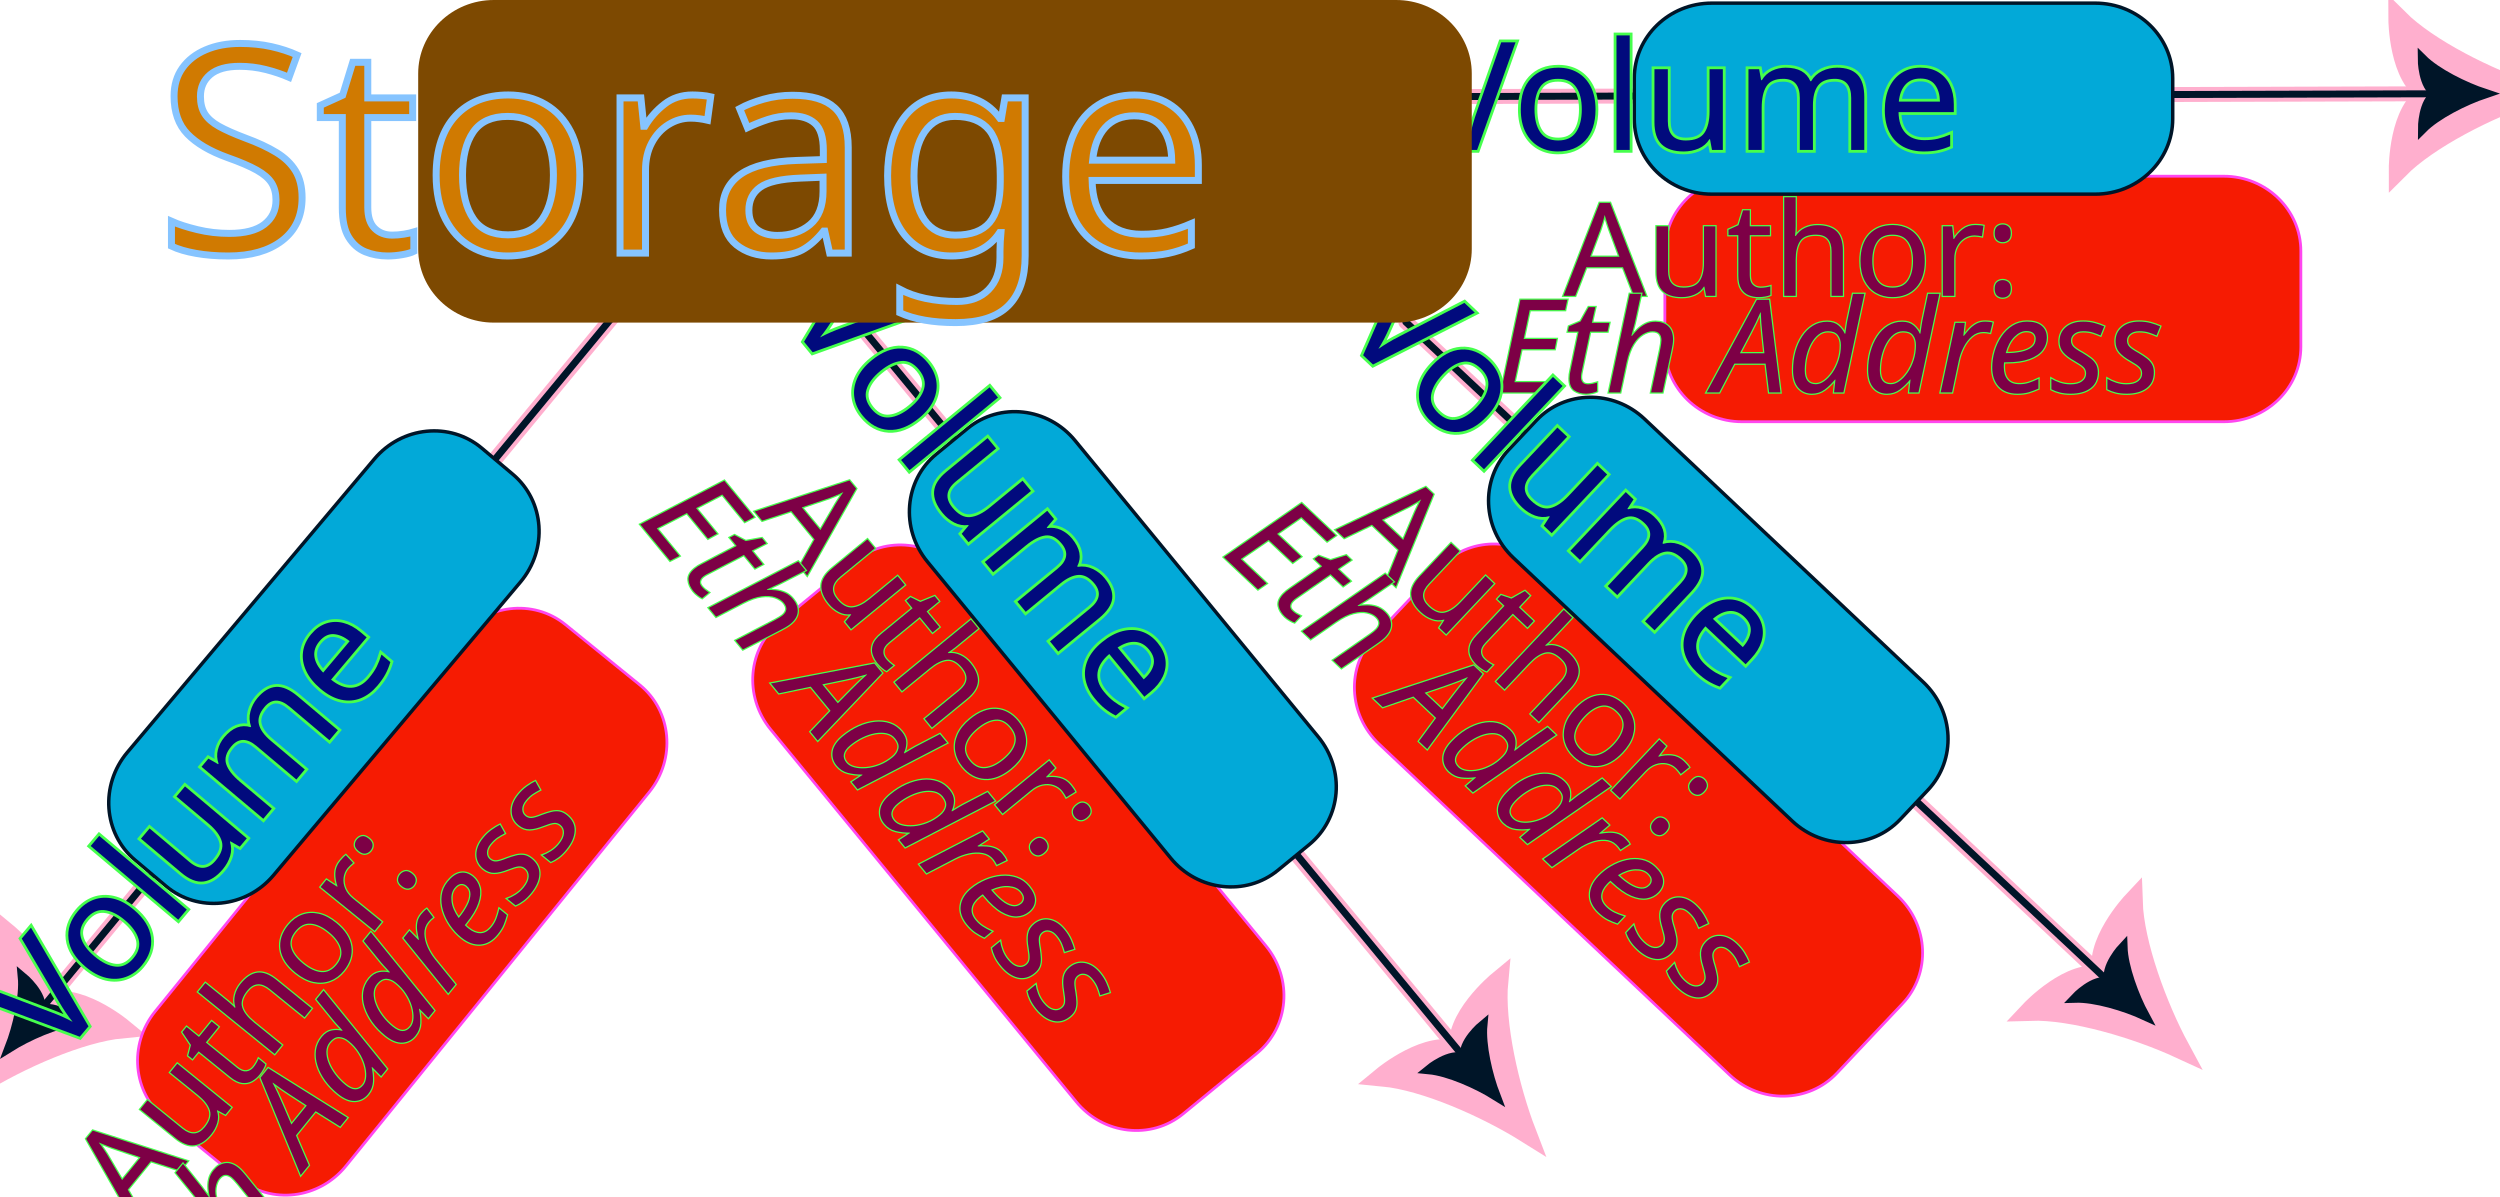
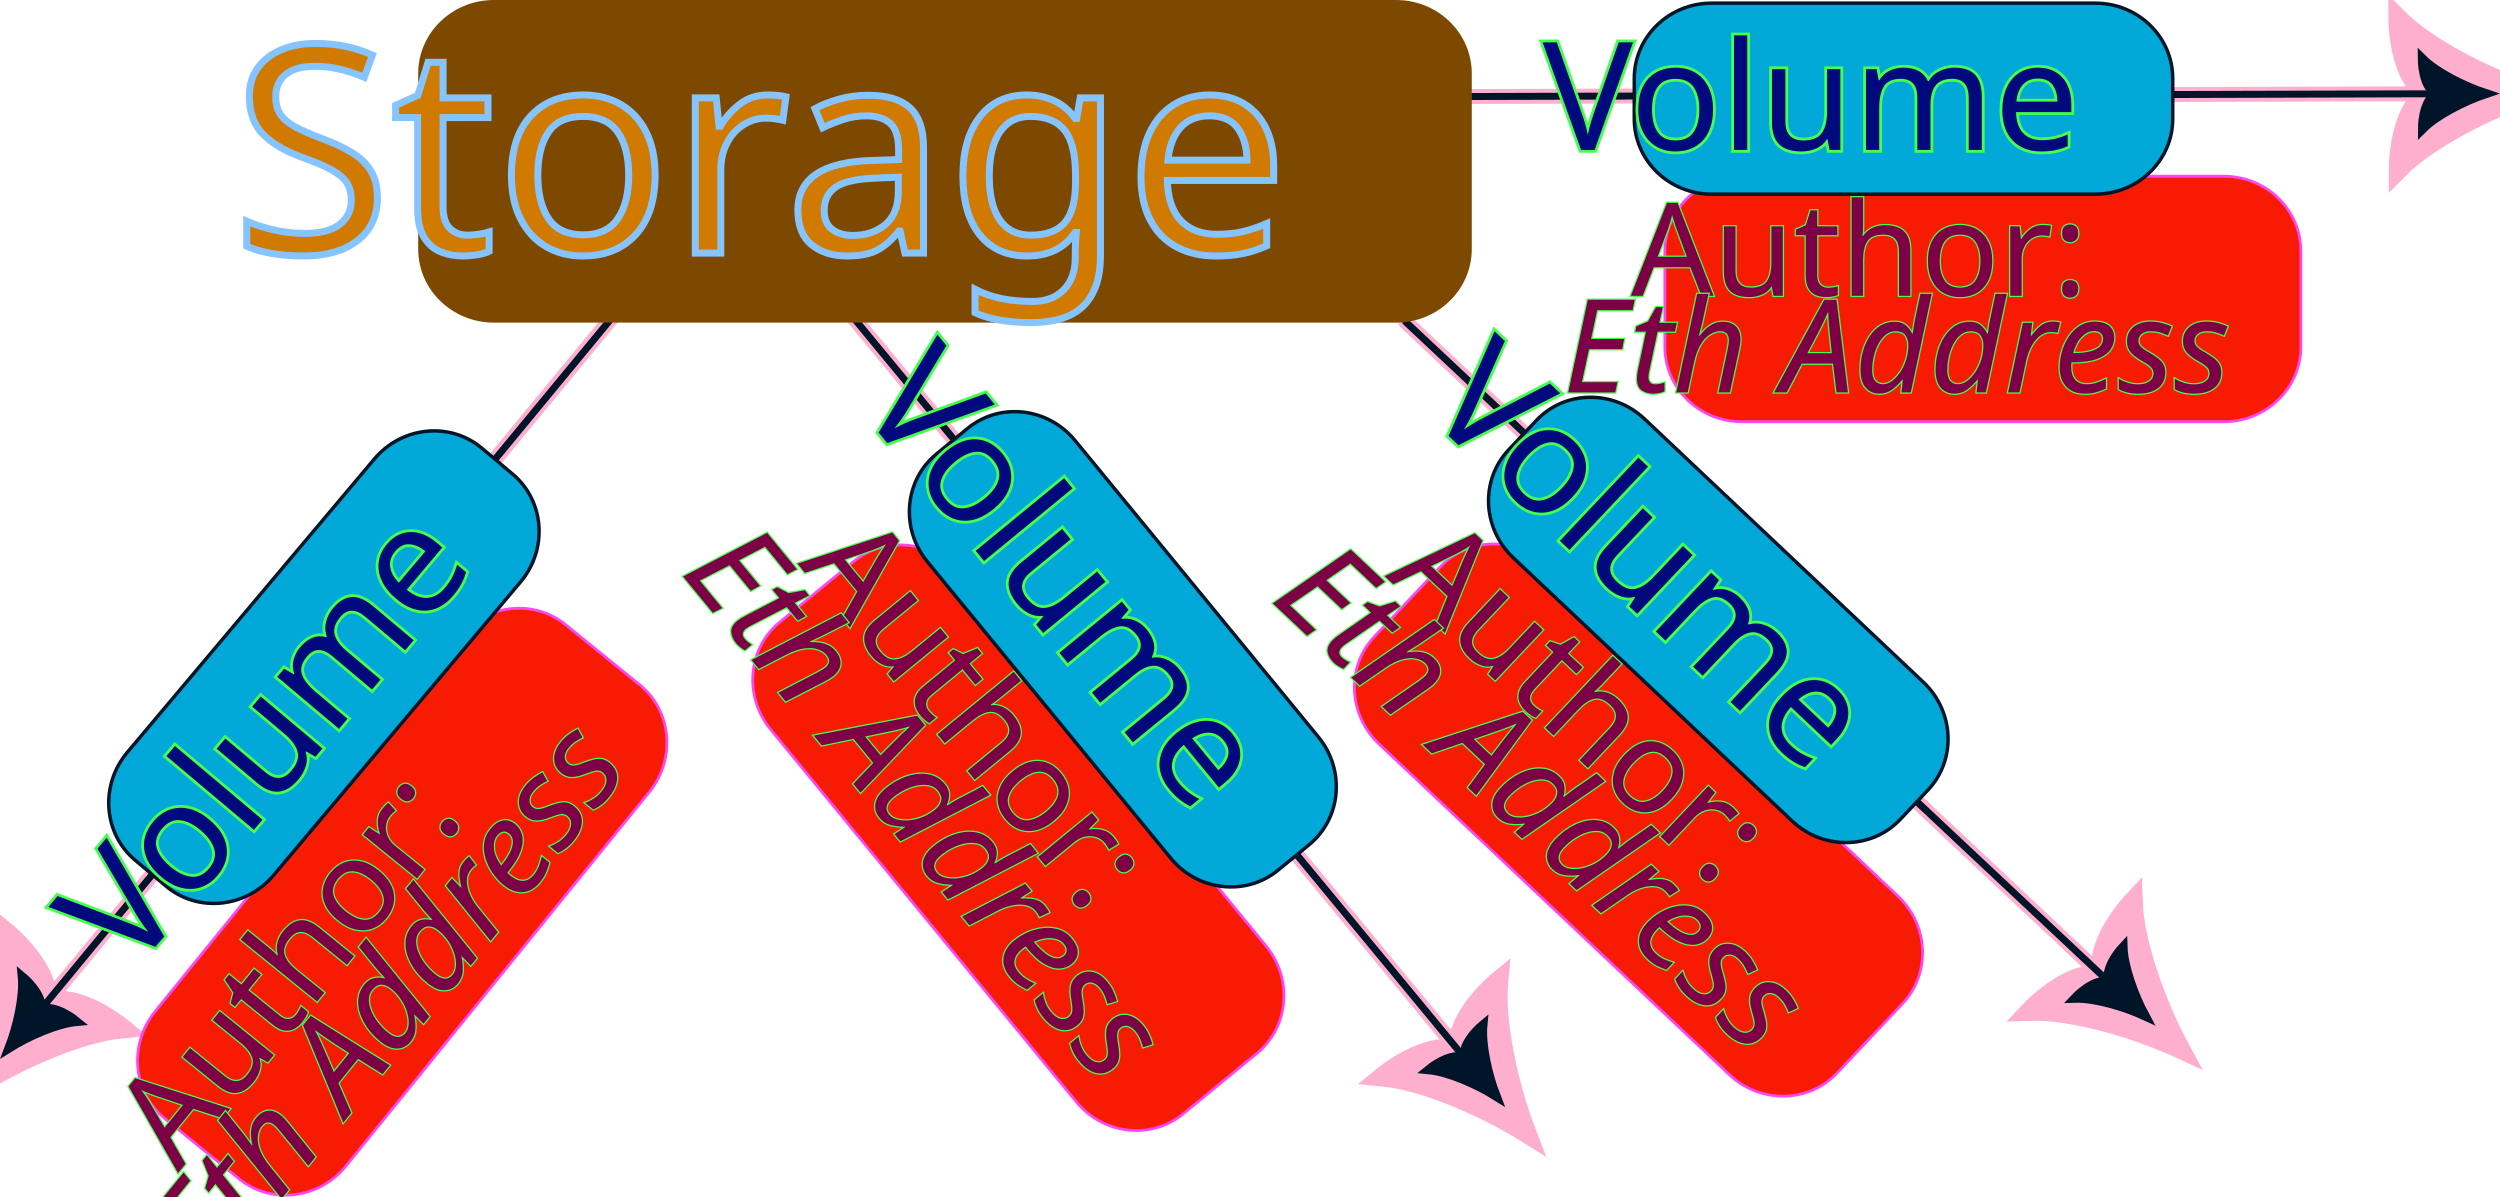
- <svg xmlns="http://www.w3.org/2000/svg" viewBox="0 0 947.596 453.56" version="1.1" id="svg1" xml:space="preserve">
-   <defs id="defs1">
-     <marker style="overflow:visible" id="ArrowTriangleStylized" refX="0" refY="0" orient="auto-start-reverse" markerWidth="2" markerHeight="2" viewBox="0 0 1 1" preserveAspectRatio="xMidYMid">
-       <path transform="scale(0.5)" style="fill:context-stroke;fill-rule:evenodd;stroke:context-stroke;stroke-width:1pt" d="m 6,0 c -3,1 -7,3 -9,5 0,0 0,-4 2,-5 -2,-1 -2,-5 -2,-5 2,2 6,4 9,5 z" id="path4" />
+ <svg xmlns="http://www.w3.org/2000/svg" xml:space="preserve" viewBox="0 0 947.596 453.56">
+   <defs>
+     <marker id="e" markerHeight="2" markerWidth="2" orient="auto-start-reverse" preserveAspectRatio="xMidYMid" refX="0" refY="0" style="overflow:visible" viewBox="0 0 1 1">
+       <path d="M6 0C3 1-1 3-3 5c0 0 0-4 2-5-2-1-2-5-2-5 2 2 6 4 9 5z" style="fill:context-stroke;fill-rule:evenodd;stroke:context-stroke;stroke-width:1pt" transform="scale(.5)" />
    </marker>
-     <marker style="overflow:visible" id="ArrowTriangleStylized-0" refX="0" refY="0" orient="auto-start-reverse" markerWidth="2" markerHeight="2" viewBox="0 0 1 1" preserveAspectRatio="xMidYMid">
-       <path transform="scale(0.5)" style="fill:context-stroke;fill-rule:evenodd;stroke:context-stroke;stroke-width:1pt" d="m 6,0 c -3,1 -7,3 -9,5 0,0 0,-4 2,-5 -2,-1 -2,-5 -2,-5 2,2 6,4 9,5 z" id="path4-8" />
+     <marker id="f" markerHeight="2" markerWidth="2" orient="auto-start-reverse" preserveAspectRatio="xMidYMid" refX="0" refY="0" style="overflow:visible" viewBox="0 0 1 1">
+       <path d="M6 0C3 1-1 3-3 5c0 0 0-4 2-5-2-1-2-5-2-5 2 2 6 4 9 5z" style="fill:context-stroke;fill-rule:evenodd;stroke:context-stroke;stroke-width:1pt" transform="scale(.5)" />
    </marker>
-     <marker style="overflow:visible" id="ArrowTriangleStylized-9" refX="0" refY="0" orient="auto-start-reverse" markerWidth="2" markerHeight="2" viewBox="0 0 1 1" preserveAspectRatio="xMidYMid">
-       <path transform="scale(0.5)" style="fill:context-stroke;fill-rule:evenodd;stroke:context-stroke;stroke-width:1pt" d="m 6,0 c -3,1 -7,3 -9,5 0,0 0,-4 2,-5 -2,-1 -2,-5 -2,-5 2,2 6,4 9,5 z" id="path4-9" />
+     <marker id="g" markerHeight="2" markerWidth="2" orient="auto-start-reverse" preserveAspectRatio="xMidYMid" refX="0" refY="0" style="overflow:visible" viewBox="0 0 1 1">
+       <path d="M6 0C3 1-1 3-3 5c0 0 0-4 2-5-2-1-2-5-2-5 2 2 6 4 9 5z" style="fill:context-stroke;fill-rule:evenodd;stroke:context-stroke;stroke-width:1pt" transform="scale(.5)" />
    </marker>
-     <marker style="overflow:visible" id="ArrowTriangleStylized-9-9" refX="0" refY="0" orient="auto-start-reverse" markerWidth="2" markerHeight="2" viewBox="0 0 1 1" preserveAspectRatio="xMidYMid">
-       <path transform="scale(0.5)" style="fill:context-stroke;fill-rule:evenodd;stroke:context-stroke;stroke-width:1pt" d="m 6,0 c -3,1 -7,3 -9,5 0,0 0,-4 2,-5 -2,-1 -2,-5 -2,-5 2,2 6,4 9,5 z" id="path4-9-1" />
+     <marker id="h" markerHeight="2" markerWidth="2" orient="auto-start-reverse" preserveAspectRatio="xMidYMid" refX="0" refY="0" style="overflow:visible" viewBox="0 0 1 1">
+       <path d="M6 0C3 1-1 3-3 5c0 0 0-4 2-5-2-1-2-5-2-5 2 2 6 4 9 5z" style="fill:context-stroke;fill-rule:evenodd;stroke:context-stroke;stroke-width:1pt" transform="scale(.5)" />
    </marker>
-     <marker style="overflow:visible" id="ArrowTriangleStylized-9-9-1" refX="0" refY="0" orient="auto-start-reverse" markerWidth="2" markerHeight="2" viewBox="0 0 1 1" preserveAspectRatio="xMidYMid">
-       <path transform="scale(0.5)" style="fill:context-stroke;fill-rule:evenodd;stroke:context-stroke;stroke-width:1pt" d="m 6,0 c -3,1 -7,3 -9,5 0,0 0,-4 2,-5 -2,-1 -2,-5 -2,-5 2,2 6,4 9,5 z" id="path4-9-1-6" />
+     <marker id="d" markerHeight="2" markerWidth="2" orient="auto-start-reverse" preserveAspectRatio="xMidYMid" refX="0" refY="0" style="overflow:visible" viewBox="0 0 1 1">
+       <path d="M6 0C3 1-1 3-3 5c0 0 0-4 2-5-2-1-2-5-2-5 2 2 6 4 9 5z" style="fill:context-stroke;fill-rule:evenodd;stroke:context-stroke;stroke-width:1pt" transform="scale(.5)" />
    </marker>
-     <marker style="overflow:visible" id="ArrowTriangleStylized-9-1" refX="0" refY="0" orient="auto-start-reverse" markerWidth="2" markerHeight="2" viewBox="0 0 1 1" preserveAspectRatio="xMidYMid">
-       <path transform="scale(0.5)" style="fill:context-stroke;fill-rule:evenodd;stroke:context-stroke;stroke-width:1pt" d="m 6,0 c -3,1 -7,3 -9,5 0,0 0,-4 2,-5 -2,-1 -2,-5 -2,-5 2,2 6,4 9,5 z" id="path4-9-6" />
+     <marker id="c" markerHeight="2" markerWidth="2" orient="auto-start-reverse" preserveAspectRatio="xMidYMid" refX="0" refY="0" style="overflow:visible" viewBox="0 0 1 1">
+       <path d="M6 0C3 1-1 3-3 5c0 0 0-4 2-5-2-1-2-5-2-5 2 2 6 4 9 5z" style="fill:context-stroke;fill-rule:evenodd;stroke:context-stroke;stroke-width:1pt" transform="scale(.5)" />
    </marker>
-     <marker style="overflow:visible" id="ArrowTriangleStylized-0-8" refX="0" refY="0" orient="auto-start-reverse" markerWidth="2" markerHeight="2" viewBox="0 0 1 1" preserveAspectRatio="xMidYMid">
-       <path transform="scale(0.5)" style="fill:context-stroke;fill-rule:evenodd;stroke:context-stroke;stroke-width:1pt" d="m 6,0 c -3,1 -7,3 -9,5 0,0 0,-4 2,-5 -2,-1 -2,-5 -2,-5 2,2 6,4 9,5 z" id="path4-8-7" />
+     <marker id="b" markerHeight="2" markerWidth="2" orient="auto-start-reverse" preserveAspectRatio="xMidYMid" refX="0" refY="0" style="overflow:visible" viewBox="0 0 1 1">
+       <path d="M6 0C3 1-1 3-3 5c0 0 0-4 2-5-2-1-2-5-2-5 2 2 6 4 9 5z" style="fill:context-stroke;fill-rule:evenodd;stroke:context-stroke;stroke-width:1pt" transform="scale(.5)" />
    </marker>
-     <marker style="overflow:visible" id="ArrowTriangleStylized-04" refX="0" refY="0" orient="auto-start-reverse" markerWidth="2" markerHeight="2" viewBox="0 0 1 1" preserveAspectRatio="xMidYMid">
-       <path transform="scale(0.5)" style="fill:context-stroke;fill-rule:evenodd;stroke:context-stroke;stroke-width:1pt" d="m 6,0 c -3,1 -7,3 -9,5 0,0 0,-4 2,-5 -2,-1 -2,-5 -2,-5 2,2 6,4 9,5 z" id="path4-96" />
+     <marker id="a" markerHeight="2" markerWidth="2" orient="auto-start-reverse" preserveAspectRatio="xMidYMid" refX="0" refY="0" style="overflow:visible" viewBox="0 0 1 1">
+       <path d="M6 0C3 1-1 3-3 5c0 0 0-4 2-5-2-1-2-5-2-5 2 2 6 4 9 5z" style="fill:context-stroke;fill-rule:evenodd;stroke:context-stroke;stroke-width:1pt" transform="scale(.5)" />
    </marker>
  </defs>
-   <g id="layer1" transform="translate(67.57794,-15.67765)">
-     <path style="fill:none;fill-opacity:1;stroke:#ffafce;stroke-width:5.669;stroke-linecap:round;stroke-miterlimit:5.8;stroke-dasharray:none;stroke-opacity:1;marker-end:url(#ArrowTriangleStylized-04);paint-order:stroke fill markers" d="M 490.279,52.259 858.566,51.214" id="path1-16" />
-     <path style="fill:none;fill-opacity:1;stroke:#ffafce;stroke-width:5.669;stroke-linecap:round;stroke-miterlimit:5.8;stroke-dasharray:none;stroke-opacity:1;marker-end:url(#ArrowTriangleStylized-0-8);paint-order:stroke fill markers" d="M 465.279,137.736 733.816,389.776" id="path1-1-2" />
-     <path style="fill:none;fill-opacity:1;stroke:#ffafce;stroke-width:5.669;stroke-linecap:round;stroke-miterlimit:5.8;stroke-dasharray:none;stroke-opacity:1;marker-end:url(#ArrowTriangleStylized-9-1);paint-order:stroke fill markers" d="M 254.826,134.78 489.293,418.791" id="path1-3-2" />
-     <path style="fill:none;fill-opacity:1;stroke:#ffafce;stroke-width:5.669;stroke-linecap:round;stroke-miterlimit:5.8;stroke-dasharray:none;stroke-opacity:1;marker-end:url(#ArrowTriangleStylized-9-9-1);paint-order:stroke fill markers" d="M 180.546,116.508 -53.921,400.519" id="path1-3-7-3" />
-     <g id="g10">
-       <path style="opacity:1;fill:#7d4901;fill-opacity:1;stroke:#001528;stroke-width:2.646;stroke-linecap:round;stroke-miterlimit:5.8;stroke-dasharray:none;stroke-opacity:1;marker-end:url(#ArrowTriangleStylized);paint-order:stroke fill markers" d="M 490.279,52.259 858.566,51.214" id="path1" />
-       <g id="g9" transform="translate(20,-6)">
-         <rect style="opacity:1;fill:#f61b02;fill-opacity:1;stroke:#ff46f0;stroke-width:2.132;stroke-linecap:round;stroke-miterlimit:5.8;stroke-dasharray:none;stroke-opacity:1;paint-order:stroke fill markers" id="rect9" width="240" height="92" x="544" y="89" rx="28.702" ry="27.87" />
-         <text xml:space="preserve" style="font-style:normal;font-variant:normal;font-weight:normal;font-stretch:normal;font-size:49.147px;line-height:1;font-family:'Amplitude BRK';-inkscape-font-specification:'Amplitude BRK, Normal';font-variant-ligatures:normal;font-variant-caps:normal;font-variant-numeric:normal;font-variant-east-asian:normal;text-align:center;letter-spacing:0px;word-spacing:-5.651px;writing-mode:lr-tb;direction:ltr;text-anchor:middle;opacity:1;fill:#7d0046;fill-opacity:1;stroke:#46ff4d;stroke-width:0.954;stroke-linecap:round;stroke-miterlimit:5.8;stroke-dasharray:none;stroke-opacity:1;paint-order:stroke fill markers" x="663.236" y="121.265" id="text3">
-           <tspan id="tspan3" x="663.236" y="121.265" style="fill:#7d0046;fill-opacity:1;stroke-width:0.954" dx="-1.38" dy="12.54">Author:</tspan>
-           <tspan x="663.236" y="170.412" id="tspan4" style="font-style:italic;font-variant:normal;font-weight:normal;font-stretch:normal;font-size:49.147px;font-family:'Baskervald ADF Std';-inkscape-font-specification:'Baskervald ADF Std, Italic';font-variant-ligatures:normal;font-variant-caps:normal;font-variant-numeric:normal;font-variant-east-asian:normal;fill:#7d0046;fill-opacity:1;stroke-width:0.954">Eth Address</tspan>
-         </text>
-       </g>
-       <g id="g2" transform="translate(-65.19252,111.1797)">
-         <g id="g3" transform="translate(7.347455,-0.6267964)">
-           <rect style="opacity:1;fill:#02a9d8;fill-opacity:1;stroke:#001528;stroke-width:2.646;stroke-linecap:round;stroke-miterlimit:5.8;stroke-dasharray:none;stroke-opacity:1;paint-order:stroke fill markers" id="rect2" width="202.764" height="71.072" x="610.383" y="-93.021" rx="28.702" ry="27.87" />
-           <text xml:space="preserve" style="font-style:normal;font-variant:normal;font-weight:normal;font-stretch:normal;font-size:57.108px;line-height:1;font-family:'Amplitude BRK';-inkscape-font-specification:'Amplitude BRK, Normal';font-variant-ligatures:normal;font-variant-caps:normal;font-variant-numeric:normal;font-variant-east-asian:normal;text-align:center;letter-spacing:0px;word-spacing:-6.566px;writing-mode:lr-tb;direction:ltr;text-anchor:middle;opacity:1;fill:#010a7d;fill-opacity:1;stroke:#46ff4d;stroke-width:2.132;stroke-linecap:round;stroke-miterlimit:5.8;stroke-dasharray:none;stroke-opacity:1;paint-order:stroke fill markers" x="713.761" y="-38.037" id="text2">
-             <tspan id="tspan2" x="713.761" y="-38.037" style="text-align:center;text-anchor:middle;fill:#010a7d;fill-opacity:1;stroke:#46ff4d;stroke-width:2.132;stroke-dasharray:none;stroke-opacity:1">Volume</tspan>
-           </text>
-         </g>
-       </g>
-     </g>
-     <g id="g10-1" transform="rotate(43.34755,370.2388,63.54447)">
-       <path style="opacity:1;fill:#7d4901;fill-opacity:1;stroke:#001528;stroke-width:2.646;stroke-linecap:round;stroke-miterlimit:5.8;stroke-dasharray:none;stroke-opacity:1;marker-end:url(#ArrowTriangleStylized-0);paint-order:stroke fill markers" d="M 490.279,52.259 858.566,51.214" id="path1-1" />
-       <g id="g9-3" transform="translate(20,-6)">
-         <rect style="opacity:1;fill:#f61b02;fill-opacity:1;stroke:#ff46f0;stroke-width:2.132;stroke-linecap:round;stroke-miterlimit:5.8;stroke-dasharray:none;stroke-opacity:1;paint-order:stroke fill markers" id="rect9-5" width="240" height="92" x="544" y="89" rx="28.702" ry="27.87" />
-         <text xml:space="preserve" style="font-style:normal;font-variant:normal;font-weight:normal;font-stretch:normal;font-size:49.147px;line-height:1;font-family:'Amplitude BRK';-inkscape-font-specification:'Amplitude BRK, Normal';font-variant-ligatures:normal;font-variant-caps:normal;font-variant-numeric:normal;font-variant-east-asian:normal;text-align:center;letter-spacing:0px;word-spacing:-5.651px;writing-mode:lr-tb;direction:ltr;text-anchor:middle;opacity:1;fill:#7d0046;fill-opacity:1;stroke:#46ff4d;stroke-width:0.954;stroke-linecap:round;stroke-miterlimit:5.8;stroke-dasharray:none;stroke-opacity:1;paint-order:stroke fill markers" x="663.236" y="121.265" id="text3-9">
-           <tspan id="tspan3-3" x="663.236" y="121.265" style="fill:#7d0046;fill-opacity:1;stroke-width:0.954" dx="-1.38" dy="12.54">Author:</tspan>
-           <tspan x="663.236" y="170.412" id="tspan4-4" style="font-style:italic;font-variant:normal;font-weight:normal;font-stretch:normal;font-size:49.147px;font-family:'Baskervald ADF Std';-inkscape-font-specification:'Baskervald ADF Std, Italic';font-variant-ligatures:normal;font-variant-caps:normal;font-variant-numeric:normal;font-variant-east-asian:normal;fill:#7d0046;fill-opacity:1;stroke-width:0.954">Eth Address</tspan>
-         </text>
-       </g>
-       <g id="g2-1" transform="translate(-65.19252,111.1797)">
-         <g id="g3-5" transform="translate(7.347455,-0.6267964)">
-           <rect style="opacity:1;fill:#02a9d8;fill-opacity:1;stroke:#001528;stroke-width:2.646;stroke-linecap:round;stroke-miterlimit:5.8;stroke-dasharray:none;stroke-opacity:1;paint-order:stroke fill markers" id="rect2-0" width="202.764" height="71.072" x="610.383" y="-93.021" rx="28.702" ry="27.87" />
-           <text xml:space="preserve" style="font-style:normal;font-variant:normal;font-weight:normal;font-stretch:normal;font-size:57.108px;line-height:1;font-family:'Amplitude BRK';-inkscape-font-specification:'Amplitude BRK, Normal';font-variant-ligatures:normal;font-variant-caps:normal;font-variant-numeric:normal;font-variant-east-asian:normal;text-align:center;letter-spacing:0px;word-spacing:-6.566px;writing-mode:lr-tb;direction:ltr;text-anchor:middle;opacity:1;fill:#010a7d;fill-opacity:1;stroke:#46ff4d;stroke-width:2.132;stroke-linecap:round;stroke-miterlimit:5.8;stroke-dasharray:none;stroke-opacity:1;paint-order:stroke fill markers" x="713.761" y="-38.037" id="text2-8">
-             <tspan id="tspan2-3" x="713.761" y="-38.037" style="text-align:center;text-anchor:middle;fill:#010a7d;fill-opacity:1;stroke:#46ff4d;stroke-width:2.132;stroke-dasharray:none;stroke-opacity:1">Volume</tspan>
-           </text>
-         </g>
-       </g>
-     </g>
-     <text xml:space="preserve" style="font-style:normal;font-variant:normal;font-weight:normal;font-stretch:normal;font-size:109.765px;line-height:1;font-family:'Amplitude BRK';-inkscape-font-specification:'Amplitude BRK, Normal';font-variant-ligatures:normal;font-variant-caps:normal;font-variant-numeric:normal;font-variant-east-asian:normal;text-align:center;letter-spacing:0px;word-spacing:-12.62px;writing-mode:lr-tb;direction:ltr;text-anchor:middle;opacity:1;fill:#010a7d;fill-opacity:1;stroke:#46ff4d;stroke-width:2.132;stroke-linecap:round;stroke-miterlimit:5.8;stroke-dasharray:none;stroke-opacity:1;paint-order:stroke fill markers" x="733" y="207" id="text9">
-       <tspan id="tspan9" x="733" y="207" />
+   <path d="m490.279 52.259 368.287-1.045" style="fill:none;fill-opacity:1;stroke:#ffafce;stroke-width:5.669;stroke-linecap:round;stroke-miterlimit:5.8;stroke-dasharray:none;stroke-opacity:1;marker-end:url(#a);paint-order:stroke fill markers" transform="translate(67.578 -15.678)" />
+   <path d="m465.279 137.736 268.537 252.04" style="fill:none;fill-opacity:1;stroke:#ffafce;stroke-width:5.669;stroke-linecap:round;stroke-miterlimit:5.8;stroke-dasharray:none;stroke-opacity:1;marker-end:url(#b);paint-order:stroke fill markers" transform="translate(67.578 -15.678)" />
+   <path d="m254.826 134.78 234.467 284.01" style="fill:none;fill-opacity:1;stroke:#ffafce;stroke-width:5.669;stroke-linecap:round;stroke-miterlimit:5.8;stroke-dasharray:none;stroke-opacity:1;marker-end:url(#c);paint-order:stroke fill markers" transform="translate(67.578 -15.678)" />
+   <path d="m180.546 116.508-234.467 284.01" style="fill:none;fill-opacity:1;stroke:#ffafce;stroke-width:5.669;stroke-linecap:round;stroke-miterlimit:5.8;stroke-dasharray:none;stroke-opacity:1;marker-end:url(#d);paint-order:stroke fill markers" transform="translate(67.578 -15.678)" />
+   <path d="m490.279 52.259 368.287-1.045" style="opacity:1;fill:#7d4901;fill-opacity:1;stroke:#001528;stroke-width:2.646;stroke-linecap:round;stroke-miterlimit:5.8;stroke-dasharray:none;stroke-opacity:1;marker-end:url(#e);paint-order:stroke fill markers" transform="translate(67.578 -15.678)" />
+   <g transform="translate(87.578 -21.678)">
+     <rect width="240" height="92" x="544" y="89" rx="28.702" ry="27.87" style="opacity:1;fill:#f61b02;fill-opacity:1;stroke:#ff46f0;stroke-width:2.132;stroke-linecap:round;stroke-miterlimit:5.8;stroke-dasharray:none;stroke-opacity:1;paint-order:stroke fill markers" />
+     <text xml:space="preserve" x="663.236" y="121.265" style="font-style:normal;font-variant:normal;font-weight:400;font-stretch:normal;font-size:49.147px;line-height:1;font-family:&quot;Amplitude BRK&quot;;-inkscape-font-specification:&quot;Amplitude BRK, Normal&quot;;font-variant-ligatures:normal;font-variant-caps:normal;font-variant-numeric:normal;font-variant-east-asian:normal;text-align:center;letter-spacing:0;word-spacing:-5.651px;writing-mode:lr-tb;direction:ltr;text-anchor:middle;opacity:1;fill:#7d0046;fill-opacity:1;stroke:#46ff4d;stroke-width:.954;stroke-linecap:round;stroke-miterlimit:5.8;stroke-dasharray:none;stroke-opacity:1;paint-order:stroke fill markers">
+       <tspan x="663.236" y="121.265" dx="-1.38" dy="12.54" style="fill:#7d0046;fill-opacity:1;stroke-width:.954">Author:</tspan>
+       <tspan x="663.236" y="170.412" style="font-style:italic;font-variant:normal;font-weight:400;font-stretch:normal;font-size:49.147px;font-family:&quot;Baskervald ADF Std&quot;;-inkscape-font-specification:&quot;Baskervald ADF Std, Italic&quot;;font-variant-ligatures:normal;font-variant-caps:normal;font-variant-numeric:normal;font-variant-east-asian:normal;fill:#7d0046;fill-opacity:1;stroke-width:.954">Eth Address</tspan>
    </text>
-     <g id="g10-6" transform="rotate(50.62103,285.3066,-155.4145)">
-       <path style="opacity:1;fill:#7d4901;fill-opacity:1;stroke:#001528;stroke-width:2.646;stroke-linecap:round;stroke-miterlimit:5.8;stroke-dasharray:none;stroke-opacity:1;marker-end:url(#ArrowTriangleStylized-9);paint-order:stroke fill markers" d="M 490.279,52.259 858.566,51.214" id="path1-3" />
-       <g id="g9-7" transform="translate(20,-6)">
-         <rect style="opacity:1;fill:#f61b02;fill-opacity:1;stroke:#ff46f0;stroke-width:2.132;stroke-linecap:round;stroke-miterlimit:5.8;stroke-dasharray:none;stroke-opacity:1;paint-order:stroke fill markers" id="rect9-6" width="240" height="92" x="544" y="89" rx="28.702" ry="27.87" />
-         <text xml:space="preserve" style="font-style:normal;font-variant:normal;font-weight:normal;font-stretch:normal;font-size:49.147px;line-height:1;font-family:'Amplitude BRK';-inkscape-font-specification:'Amplitude BRK, Normal';font-variant-ligatures:normal;font-variant-caps:normal;font-variant-numeric:normal;font-variant-east-asian:normal;text-align:center;letter-spacing:0px;word-spacing:-5.651px;writing-mode:lr-tb;direction:ltr;text-anchor:middle;opacity:1;fill:#7d0046;fill-opacity:1;stroke:#46ff4d;stroke-width:0.954;stroke-linecap:round;stroke-miterlimit:5.8;stroke-dasharray:none;stroke-opacity:1;paint-order:stroke fill markers" x="663.236" y="121.265" id="text3-1">
-           <tspan id="tspan3-5" x="663.236" y="121.265" style="fill:#7d0046;fill-opacity:1;stroke-width:0.954" dx="-1.38" dy="12.54">Author:</tspan>
-           <tspan x="663.236" y="170.412" id="tspan4-0" style="font-style:italic;font-variant:normal;font-weight:normal;font-stretch:normal;font-size:49.147px;font-family:'Baskervald ADF Std';-inkscape-font-specification:'Baskervald ADF Std, Italic';font-variant-ligatures:normal;font-variant-caps:normal;font-variant-numeric:normal;font-variant-east-asian:normal;fill:#7d0046;fill-opacity:1;stroke-width:0.954">Eth Address</tspan>
-         </text>
-       </g>
-       <g id="g2-6" transform="translate(-65.19252,111.1797)">
-         <g id="g3-50" transform="translate(7.347455,-0.6267964)">
-           <rect style="opacity:1;fill:#02a9d8;fill-opacity:1;stroke:#001528;stroke-width:2.646;stroke-linecap:round;stroke-miterlimit:5.8;stroke-dasharray:none;stroke-opacity:1;paint-order:stroke fill markers" id="rect2-8" width="202.764" height="71.072" x="610.383" y="-93.021" rx="28.702" ry="27.87" />
-           <text xml:space="preserve" style="font-style:normal;font-variant:normal;font-weight:normal;font-stretch:normal;font-size:57.108px;line-height:1;font-family:'Amplitude BRK';-inkscape-font-specification:'Amplitude BRK, Normal';font-variant-ligatures:normal;font-variant-caps:normal;font-variant-numeric:normal;font-variant-east-asian:normal;text-align:center;letter-spacing:0px;word-spacing:-6.566px;writing-mode:lr-tb;direction:ltr;text-anchor:middle;opacity:1;fill:#010a7d;fill-opacity:1;stroke:#46ff4d;stroke-width:2.132;stroke-linecap:round;stroke-miterlimit:5.8;stroke-dasharray:none;stroke-opacity:1;paint-order:stroke fill markers" x="713.761" y="-38.037" id="text2-1">
-             <tspan id="tspan2-2" x="713.761" y="-38.037" style="text-align:center;text-anchor:middle;fill:#010a7d;fill-opacity:1;stroke:#46ff4d;stroke-width:2.132;stroke-dasharray:none;stroke-opacity:1">Volume</tspan>
-           </text>
-         </g>
-       </g>
-     </g>
-     <g id="g5">
-       <path style="fill:#7d4901;fill-opacity:1;stroke:#001528;stroke-width:2.646;stroke-linecap:round;stroke-miterlimit:5.8;stroke-dasharray:none;stroke-opacity:1;marker-end:url(#ArrowTriangleStylized-9-9);paint-order:stroke fill markers" d="M 180.546,116.508 -53.921,400.519" id="path1-3-7" />
-       <g id="g9-7-4" transform="rotate(-50.95202,607.8882,853.9468)">
-         <rect style="opacity:1;fill:#f61b02;fill-opacity:1;stroke:#ff46f0;stroke-width:2.132;stroke-linecap:round;stroke-miterlimit:5.8;stroke-dasharray:none;stroke-opacity:1;paint-order:stroke fill markers" id="rect9-6-0" width="240" height="92" x="544" y="89" rx="28.702" ry="27.87" />
-         <text xml:space="preserve" style="font-style:normal;font-variant:normal;font-weight:normal;font-stretch:normal;font-size:49.147px;line-height:1;font-family:'Amplitude BRK';-inkscape-font-specification:'Amplitude BRK, Normal';font-variant-ligatures:normal;font-variant-caps:normal;font-variant-numeric:normal;font-variant-east-asian:normal;text-align:center;letter-spacing:0px;word-spacing:-5.651px;writing-mode:lr-tb;direction:ltr;text-anchor:middle;opacity:1;fill:#7d0046;fill-opacity:1;stroke:#46ff4d;stroke-width:0.954;stroke-linecap:round;stroke-miterlimit:5.8;stroke-dasharray:none;stroke-opacity:1;paint-order:stroke fill markers" x="663.236" y="121.265" id="text3-1-3">
-           <tspan id="tspan3-5-2" x="663.236" y="121.265" style="fill:#7d0046;fill-opacity:1;stroke-width:0.954" dx="-1.38" dy="12.54">Author:</tspan>
-           <tspan x="663.236" y="170.412" id="tspan4-0-8" style="font-style:italic;font-variant:normal;font-weight:normal;font-stretch:normal;font-size:49.147px;font-family:'Baskervald ADF Std';-inkscape-font-specification:'Baskervald ADF Std, Italic';font-variant-ligatures:normal;font-variant-caps:normal;font-variant-numeric:normal;font-variant-east-asian:normal;fill:#7d0046;fill-opacity:1;stroke-width:0.954">Eth Address</tspan>
-         </text>
-       </g>
-       <g id="g2-6-0" transform="rotate(-49.89789,738.2401,818.7637)">
-         <g id="g3-50-3" transform="translate(7.347455,-0.6267964)">
-           <rect style="opacity:1;fill:#02a9d8;fill-opacity:1;stroke:#001528;stroke-width:2.646;stroke-linecap:round;stroke-miterlimit:5.8;stroke-dasharray:none;stroke-opacity:1;paint-order:stroke fill markers" id="rect2-8-7" width="202.764" height="71.072" x="610.383" y="-93.021" rx="28.702" ry="27.87" />
-           <text xml:space="preserve" style="font-style:normal;font-variant:normal;font-weight:normal;font-stretch:normal;font-size:57.108px;line-height:1;font-family:'Amplitude BRK';-inkscape-font-specification:'Amplitude BRK, Normal';font-variant-ligatures:normal;font-variant-caps:normal;font-variant-numeric:normal;font-variant-east-asian:normal;text-align:center;letter-spacing:0px;word-spacing:-6.566px;writing-mode:lr-tb;direction:ltr;text-anchor:middle;opacity:1;fill:#010a7d;fill-opacity:1;stroke:#46ff4d;stroke-width:2.132;stroke-linecap:round;stroke-miterlimit:5.8;stroke-dasharray:none;stroke-opacity:1;paint-order:stroke fill markers" x="713.761" y="-38.037" id="text2-1-0">
-             <tspan id="tspan2-2-0" x="713.761" y="-38.037" style="text-align:center;text-anchor:middle;fill:#010a7d;fill-opacity:1;stroke:#46ff4d;stroke-width:2.132;stroke-dasharray:none;stroke-opacity:1">Volume</tspan>
-           </text>
-         </g>
-       </g>
-     </g>
-     <g id="g1" transform="translate(-303.1012,-33.44565)">
-       <rect id="rect1" width="399.348" height="122.286" x="394.032" y="49.123" rx="28.702" ry="27.87" style="fill:#7d4901;fill-opacity:1" />
-       <text xml:space="preserve" x="595.016" y="145.057" id="text1" style="font-style:normal;font-variant:normal;font-weight:normal;font-stretch:normal;font-size:109.765px;font-family:'Amplitude BRK';-inkscape-font-specification:'Amplitude BRK, Normal';font-variant-ligatures:normal;font-variant-caps:normal;font-variant-numeric:normal;font-variant-east-asian:normal;fill:#d07a01;fill-opacity:1;stroke:#86c4ff;stroke-width:2.646;stroke-dasharray:none;stroke-opacity:1">
-         <tspan id="tspan1" x="595.016" y="145.057" style="font-style:normal;font-variant:normal;font-weight:normal;font-stretch:normal;font-size:109.765px;font-family:'Amplitude BRK';-inkscape-font-specification:'Amplitude BRK, Normal';font-variant-ligatures:normal;font-variant-caps:normal;font-variant-numeric:normal;font-variant-east-asian:normal;text-align:center;text-anchor:middle;fill:#d07a01;fill-opacity:1;stroke:#86c4ff;stroke-width:2.646;stroke-dasharray:none;stroke-opacity:1">Storage</tspan>
-       </text>
-     </g>
+   </g>
+   <g transform="translate(9.733 94.875)">
+     <rect width="202.764" height="71.072" x="610.383" y="-93.021" rx="28.702" ry="27.87" style="opacity:1;fill:#02a9d8;fill-opacity:1;stroke:#001528;stroke-width:2.646;stroke-linecap:round;stroke-miterlimit:5.8;stroke-dasharray:none;stroke-opacity:1;paint-order:stroke fill markers" />
+     <text xml:space="preserve" x="713.761" y="-38.037" style="font-style:normal;font-variant:normal;font-weight:400;font-stretch:normal;font-size:57.108px;line-height:1;font-family:&quot;Amplitude BRK&quot;;-inkscape-font-specification:&quot;Amplitude BRK, Normal&quot;;font-variant-ligatures:normal;font-variant-caps:normal;font-variant-numeric:normal;font-variant-east-asian:normal;text-align:center;letter-spacing:0;word-spacing:-6.566px;writing-mode:lr-tb;direction:ltr;text-anchor:middle;opacity:1;fill:#010a7d;fill-opacity:1;stroke:#46ff4d;stroke-width:2.132;stroke-linecap:round;stroke-miterlimit:5.8;stroke-dasharray:none;stroke-opacity:1;paint-order:stroke fill markers">
+       <tspan x="713.761" y="-38.037" style="text-align:center;text-anchor:middle;fill:#010a7d;fill-opacity:1;stroke:#46ff4d;stroke-width:2.132;stroke-dasharray:none;stroke-opacity:1">Volume</tspan>
+     </text>
+   </g>
+   <path d="m490.279 52.259 368.287-1.045" style="opacity:1;fill:#7d4901;fill-opacity:1;stroke:#001528;stroke-width:2.646;stroke-linecap:round;stroke-miterlimit:5.8;stroke-dasharray:none;stroke-opacity:1;marker-end:url(#f);paint-order:stroke fill markers" transform="rotate(43.348 423.752 140.727)" />
+   <g transform="rotate(43.348 421.3 168.89)">
+     <rect width="240" height="92" x="544" y="89" rx="28.702" ry="27.87" style="opacity:1;fill:#f61b02;fill-opacity:1;stroke:#ff46f0;stroke-width:2.132;stroke-linecap:round;stroke-miterlimit:5.8;stroke-dasharray:none;stroke-opacity:1;paint-order:stroke fill markers" />
+     <text xml:space="preserve" x="663.236" y="121.265" style="font-style:normal;font-variant:normal;font-weight:400;font-stretch:normal;font-size:49.147px;line-height:1;font-family:&quot;Amplitude BRK&quot;;-inkscape-font-specification:&quot;Amplitude BRK, Normal&quot;;font-variant-ligatures:normal;font-variant-caps:normal;font-variant-numeric:normal;font-variant-east-asian:normal;text-align:center;letter-spacing:0;word-spacing:-5.651px;writing-mode:lr-tb;direction:ltr;text-anchor:middle;opacity:1;fill:#7d0046;fill-opacity:1;stroke:#46ff4d;stroke-width:.954;stroke-linecap:round;stroke-miterlimit:5.8;stroke-dasharray:none;stroke-opacity:1;paint-order:stroke fill markers">
+       <tspan x="663.236" y="121.265" dx="-1.38" dy="12.54" style="fill:#7d0046;fill-opacity:1;stroke-width:.954">Author:</tspan>
+       <tspan x="663.236" y="170.412" style="font-style:italic;font-variant:normal;font-weight:400;font-stretch:normal;font-size:49.147px;font-family:&quot;Baskervald ADF Std&quot;;-inkscape-font-specification:&quot;Baskervald ADF Std, Italic&quot;;font-variant-ligatures:normal;font-variant-caps:normal;font-variant-numeric:normal;font-variant-east-asian:normal;fill:#7d0046;fill-opacity:1;stroke-width:.954">Eth Address</tspan>
+     </text>
+   </g>
+   <g transform="rotate(43.348 313.586 12.674)">
+     <rect width="202.764" height="71.072" x="610.383" y="-93.021" rx="28.702" ry="27.87" style="opacity:1;fill:#02a9d8;fill-opacity:1;stroke:#001528;stroke-width:2.646;stroke-linecap:round;stroke-miterlimit:5.8;stroke-dasharray:none;stroke-opacity:1;paint-order:stroke fill markers" />
+     <text xml:space="preserve" x="713.761" y="-38.037" style="font-style:normal;font-variant:normal;font-weight:400;font-stretch:normal;font-size:57.108px;line-height:1;font-family:&quot;Amplitude BRK&quot;;-inkscape-font-specification:&quot;Amplitude BRK, Normal&quot;;font-variant-ligatures:normal;font-variant-caps:normal;font-variant-numeric:normal;font-variant-east-asian:normal;text-align:center;letter-spacing:0;word-spacing:-6.566px;writing-mode:lr-tb;direction:ltr;text-anchor:middle;opacity:1;fill:#010a7d;fill-opacity:1;stroke:#46ff4d;stroke-width:2.132;stroke-linecap:round;stroke-miterlimit:5.8;stroke-dasharray:none;stroke-opacity:1;paint-order:stroke fill markers">
+       <tspan x="713.761" y="-38.037" style="text-align:center;text-anchor:middle;fill:#010a7d;fill-opacity:1;stroke:#46ff4d;stroke-width:2.132;stroke-dasharray:none;stroke-opacity:1">Volume</tspan>
+     </text>
+   </g>
+   <text xml:space="preserve" x="733" y="207" style="font-style:normal;font-variant:normal;font-weight:400;font-stretch:normal;font-size:109.765px;line-height:1;font-family:&quot;Amplitude BRK&quot;;-inkscape-font-specification:&quot;Amplitude BRK, Normal&quot;;font-variant-ligatures:normal;font-variant-caps:normal;font-variant-numeric:normal;font-variant-east-asian:normal;text-align:center;letter-spacing:0;word-spacing:-12.62px;writing-mode:lr-tb;direction:ltr;text-anchor:middle;opacity:1;fill:#010a7d;fill-opacity:1;stroke:#46ff4d;stroke-width:2.132;stroke-linecap:round;stroke-miterlimit:5.8;stroke-dasharray:none;stroke-opacity:1;paint-order:stroke fill markers" transform="translate(67.578 -15.678)" />
+   <path d="m490.279 52.259 368.287-1.045" style="opacity:1;fill:#7d4901;fill-opacity:1;stroke:#001528;stroke-width:2.646;stroke-linecap:round;stroke-miterlimit:5.8;stroke-dasharray:none;stroke-opacity:1;marker-end:url(#g);paint-order:stroke fill markers" transform="rotate(50.621 335.67 -91.806)" />
+   <g transform="rotate(50.621 332.014 -67.661)">
+     <rect width="240" height="92" x="544" y="89" rx="28.702" ry="27.87" style="opacity:1;fill:#f61b02;fill-opacity:1;stroke:#ff46f0;stroke-width:2.132;stroke-linecap:round;stroke-miterlimit:5.8;stroke-dasharray:none;stroke-opacity:1;paint-order:stroke fill markers" />
+     <text xml:space="preserve" x="663.236" y="121.265" style="font-style:normal;font-variant:normal;font-weight:400;font-stretch:normal;font-size:49.147px;line-height:1;font-family:&quot;Amplitude BRK&quot;;-inkscape-font-specification:&quot;Amplitude BRK, Normal&quot;;font-variant-ligatures:normal;font-variant-caps:normal;font-variant-numeric:normal;font-variant-east-asian:normal;text-align:center;letter-spacing:0;word-spacing:-5.651px;writing-mode:lr-tb;direction:ltr;text-anchor:middle;opacity:1;fill:#7d0046;fill-opacity:1;stroke:#46ff4d;stroke-width:.954;stroke-linecap:round;stroke-miterlimit:5.8;stroke-dasharray:none;stroke-opacity:1;paint-order:stroke fill markers">
+       <tspan x="663.236" y="121.265" dx="-1.38" dy="12.54" style="fill:#7d0046;fill-opacity:1;stroke-width:.954">Author:</tspan>
+       <tspan x="663.236" y="170.412" style="font-style:italic;font-variant:normal;font-weight:400;font-stretch:normal;font-size:49.147px;font-family:&quot;Baskervald ADF Std&quot;;-inkscape-font-specification:&quot;Baskervald ADF Std, Italic&quot;;font-variant-ligatures:normal;font-variant-caps:normal;font-variant-numeric:normal;font-variant-east-asian:normal;fill:#7d0046;fill-opacity:1;stroke-width:.954">Eth Address</tspan>
+     </text>
+   </g>
+   <g transform="rotate(50.621 247.71 -208.24)">
+     <rect width="202.764" height="71.072" x="610.383" y="-93.021" rx="28.702" ry="27.87" style="opacity:1;fill:#02a9d8;fill-opacity:1;stroke:#001528;stroke-width:2.646;stroke-linecap:round;stroke-miterlimit:5.8;stroke-dasharray:none;stroke-opacity:1;paint-order:stroke fill markers" />
+     <text xml:space="preserve" x="713.761" y="-38.037" style="font-style:normal;font-variant:normal;font-weight:400;font-stretch:normal;font-size:57.108px;line-height:1;font-family:&quot;Amplitude BRK&quot;;-inkscape-font-specification:&quot;Amplitude BRK, Normal&quot;;font-variant-ligatures:normal;font-variant-caps:normal;font-variant-numeric:normal;font-variant-east-asian:normal;text-align:center;letter-spacing:0;word-spacing:-6.566px;writing-mode:lr-tb;direction:ltr;text-anchor:middle;opacity:1;fill:#010a7d;fill-opacity:1;stroke:#46ff4d;stroke-width:2.132;stroke-linecap:round;stroke-miterlimit:5.8;stroke-dasharray:none;stroke-opacity:1;paint-order:stroke fill markers">
+       <tspan x="713.761" y="-38.037" style="text-align:center;text-anchor:middle;fill:#010a7d;fill-opacity:1;stroke:#46ff4d;stroke-width:2.132;stroke-dasharray:none;stroke-opacity:1">Volume</tspan>
+     </text>
+   </g>
+   <path d="m180.546 116.508-234.467 284.01" style="fill:#7d4901;fill-opacity:1;stroke:#001528;stroke-width:2.646;stroke-linecap:round;stroke-miterlimit:5.8;stroke-dasharray:none;stroke-opacity:1;marker-end:url(#h);paint-order:stroke fill markers" transform="translate(67.578 -15.678)" />
+   <g transform="rotate(-50.952 625.225 775.192)">
+     <rect width="240" height="92" x="544" y="89" rx="28.702" ry="27.87" style="opacity:1;fill:#f61b02;fill-opacity:1;stroke:#ff46f0;stroke-width:2.132;stroke-linecap:round;stroke-miterlimit:5.8;stroke-dasharray:none;stroke-opacity:1;paint-order:stroke fill markers" />
+     <text xml:space="preserve" x="663.236" y="121.265" style="font-style:normal;font-variant:normal;font-weight:400;font-stretch:normal;font-size:49.147px;line-height:1;font-family:&quot;Amplitude BRK&quot;;-inkscape-font-specification:&quot;Amplitude BRK, Normal&quot;;font-variant-ligatures:normal;font-variant-caps:normal;font-variant-numeric:normal;font-variant-east-asian:normal;text-align:center;letter-spacing:0;word-spacing:-5.651px;writing-mode:lr-tb;direction:ltr;text-anchor:middle;opacity:1;fill:#7d0046;fill-opacity:1;stroke:#46ff4d;stroke-width:.954;stroke-linecap:round;stroke-miterlimit:5.8;stroke-dasharray:none;stroke-opacity:1;paint-order:stroke fill markers">
+       <tspan x="663.236" y="121.265" dx="-1.38" dy="12.54" style="fill:#7d0046;fill-opacity:1;stroke-width:.954">Author:</tspan>
+       <tspan x="663.236" y="170.412" style="font-style:italic;font-variant:normal;font-weight:400;font-stretch:normal;font-size:49.147px;font-family:&quot;Baskervald ADF Std&quot;;-inkscape-font-specification:&quot;Baskervald ADF Std, Italic&quot;;font-variant-ligatures:normal;font-variant-caps:normal;font-variant-numeric:normal;font-variant-east-asian:normal;fill:#7d0046;fill-opacity:1;stroke-width:.954">Eth Address</tspan>
+     </text>
+   </g>
+   <g transform="rotate(-49.898 750.832 730.712)">
+     <rect width="202.764" height="71.072" x="610.383" y="-93.021" rx="28.702" ry="27.87" style="opacity:1;fill:#02a9d8;fill-opacity:1;stroke:#001528;stroke-width:2.646;stroke-linecap:round;stroke-miterlimit:5.8;stroke-dasharray:none;stroke-opacity:1;paint-order:stroke fill markers" />
+     <text xml:space="preserve" x="713.761" y="-38.037" style="font-style:normal;font-variant:normal;font-weight:400;font-stretch:normal;font-size:57.108px;line-height:1;font-family:&quot;Amplitude BRK&quot;;-inkscape-font-specification:&quot;Amplitude BRK, Normal&quot;;font-variant-ligatures:normal;font-variant-caps:normal;font-variant-numeric:normal;font-variant-east-asian:normal;text-align:center;letter-spacing:0;word-spacing:-6.566px;writing-mode:lr-tb;direction:ltr;text-anchor:middle;opacity:1;fill:#010a7d;fill-opacity:1;stroke:#46ff4d;stroke-width:2.132;stroke-linecap:round;stroke-miterlimit:5.8;stroke-dasharray:none;stroke-opacity:1;paint-order:stroke fill markers">
+       <tspan x="713.761" y="-38.037" style="text-align:center;text-anchor:middle;fill:#010a7d;fill-opacity:1;stroke:#46ff4d;stroke-width:2.132;stroke-dasharray:none;stroke-opacity:1">Volume</tspan>
+     </text>
+   </g>
+   <g transform="translate(-235.523 -49.123)">
+     <rect width="399.348" height="122.286" x="394.032" y="49.123" rx="28.702" ry="27.87" style="fill:#7d4901;fill-opacity:1" />
+     <text xml:space="preserve" x="595.016" y="145.057" style="font-style:normal;font-variant:normal;font-weight:400;font-stretch:normal;font-size:109.765px;font-family:&quot;Amplitude BRK&quot;;-inkscape-font-specification:&quot;Amplitude BRK, Normal&quot;;font-variant-ligatures:normal;font-variant-caps:normal;font-variant-numeric:normal;font-variant-east-asian:normal;fill:#d07a01;fill-opacity:1;stroke:#86c4ff;stroke-width:2.646;stroke-dasharray:none;stroke-opacity:1">
+       <tspan x="595.016" y="145.057" style="font-style:normal;font-variant:normal;font-weight:400;font-stretch:normal;font-size:109.765px;font-family:&quot;Amplitude BRK&quot;;-inkscape-font-specification:&quot;Amplitude BRK, Normal&quot;;font-variant-ligatures:normal;font-variant-caps:normal;font-variant-numeric:normal;font-variant-east-asian:normal;text-align:center;text-anchor:middle;fill:#d07a01;fill-opacity:1;stroke:#86c4ff;stroke-width:2.646;stroke-dasharray:none;stroke-opacity:1">Storage</tspan>
+     </text>
  </g>
</svg>
